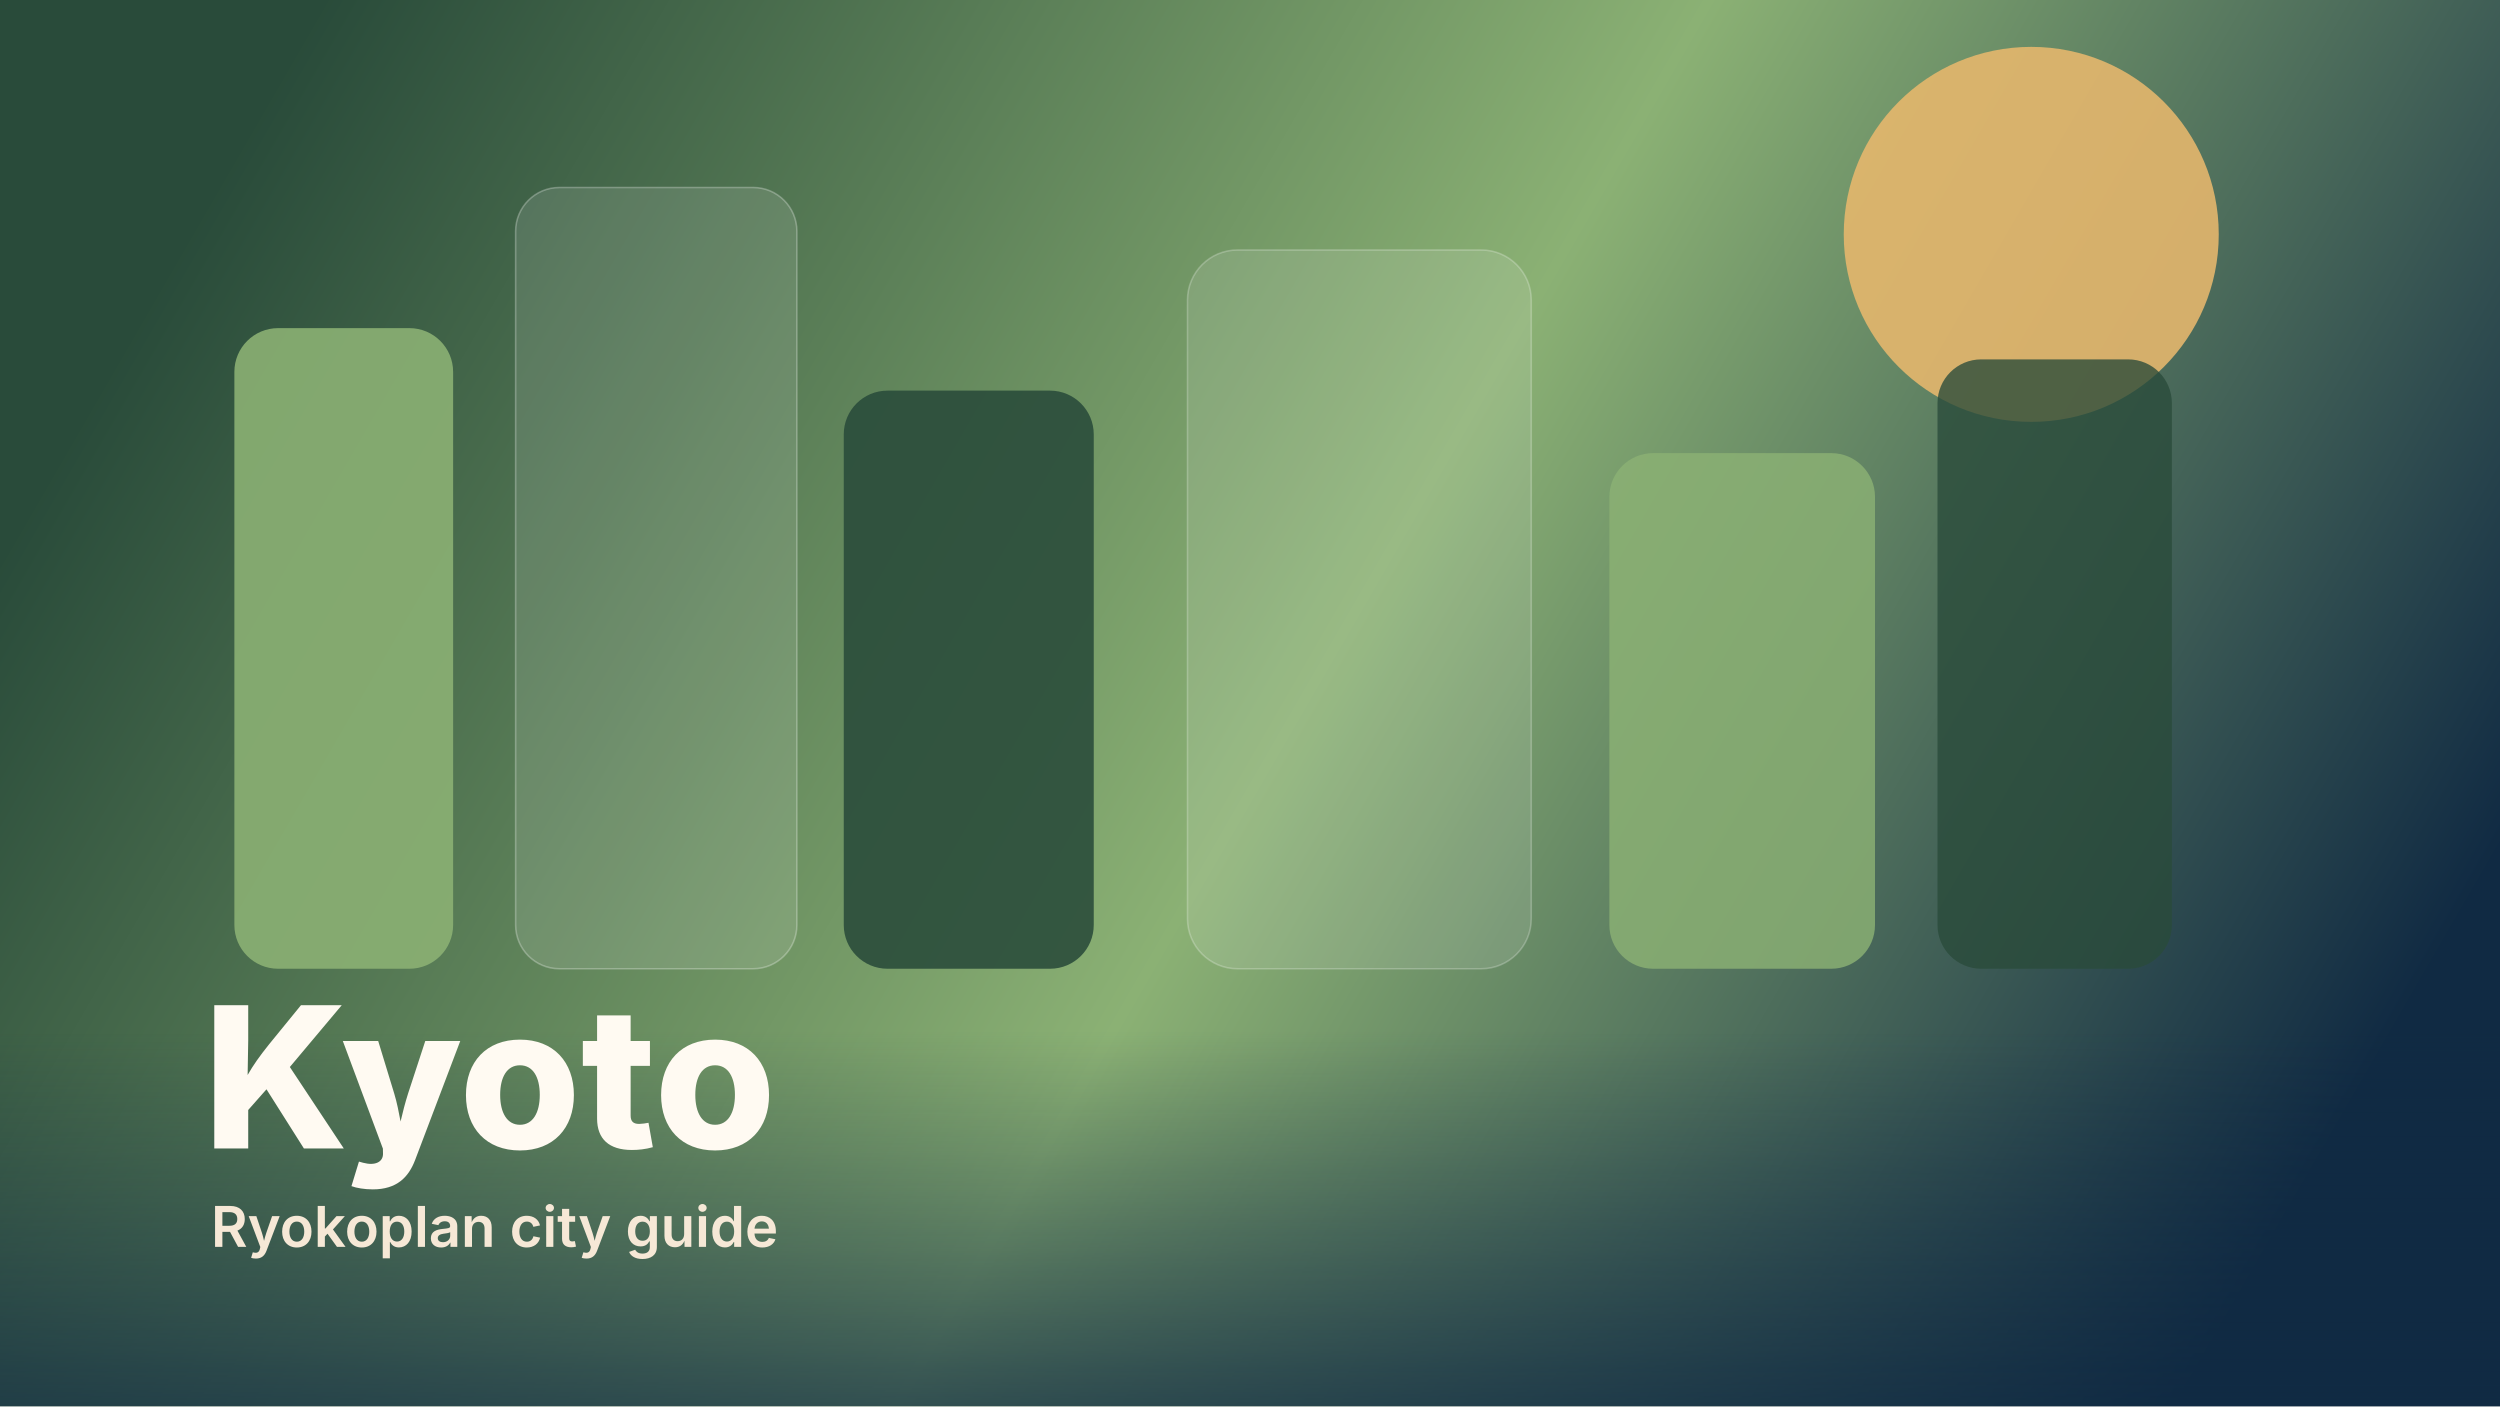
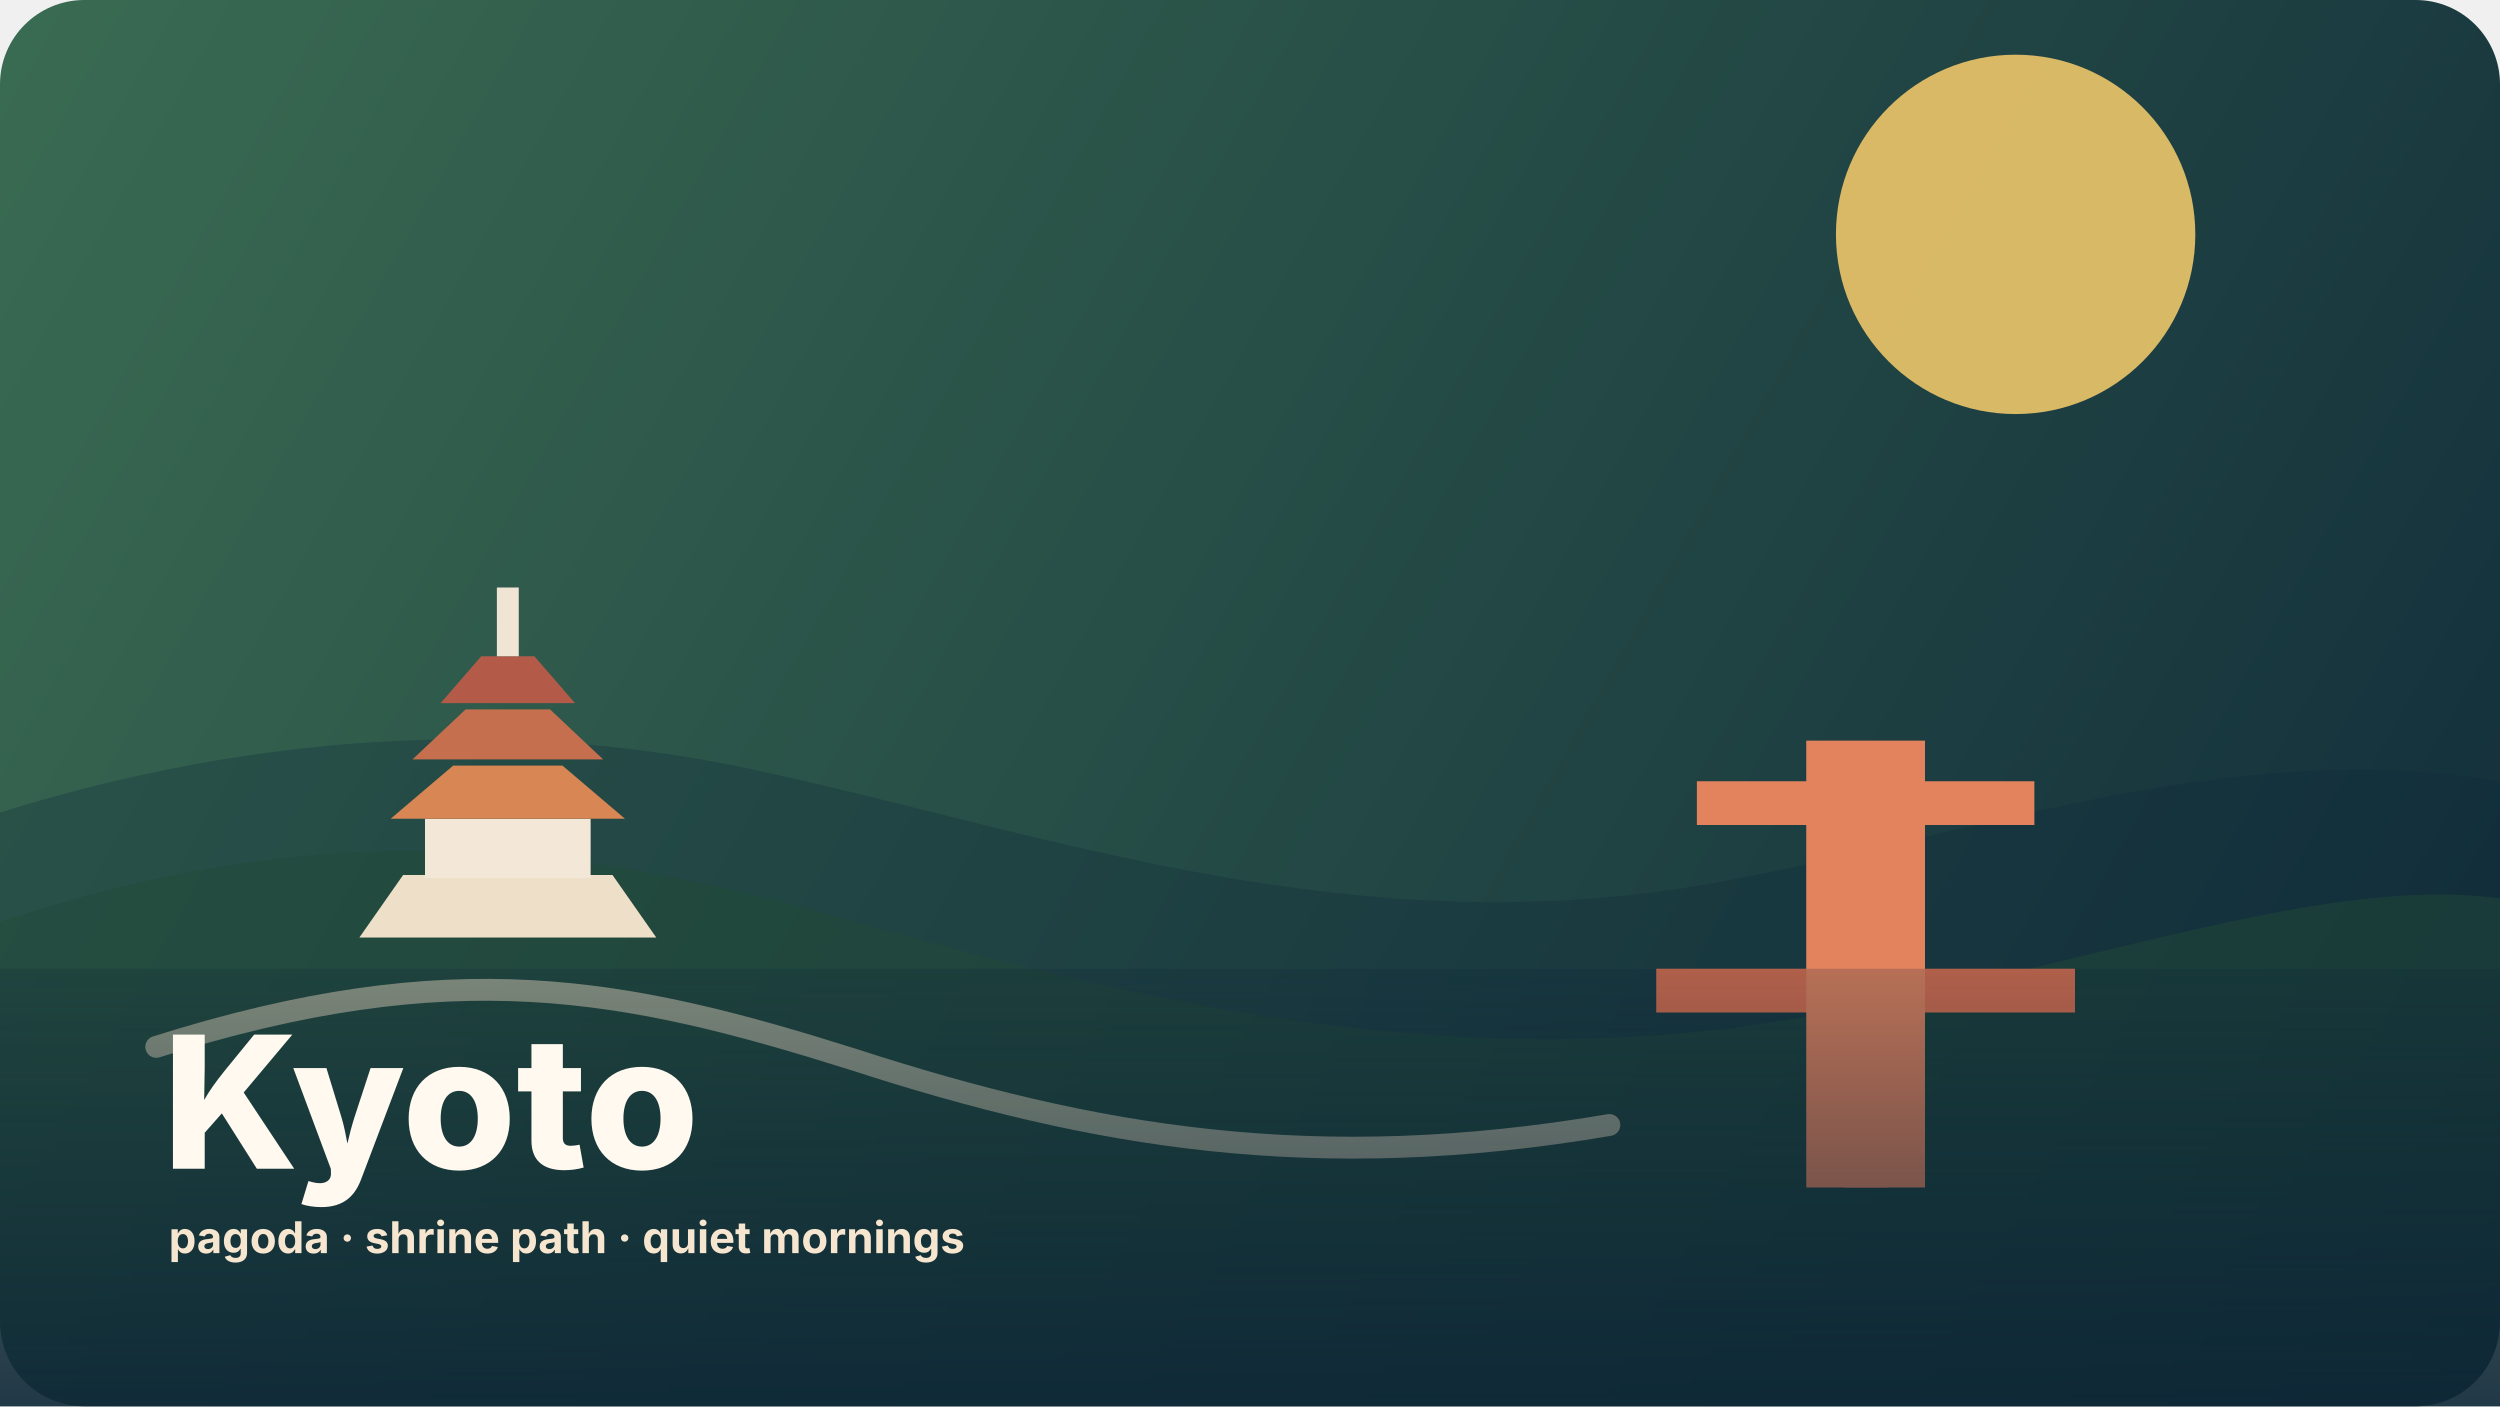
<svg xmlns="http://www.w3.org/2000/svg" viewBox="0 0 1600 900" fill="none">
-   <rect width="1600" height="900" rx="48" fill="#F6F0E7" />
-   <rect width="1600" height="900" fill="url(#g)" />
-   <circle cx="1300" cy="150" r="120" fill="#E8B86D" fill-opacity=".88" />
-   <rect x="150" y="210" width="140" height="410" rx="28" fill="#8BB174" fill-opacity=".9" />
-   <rect x="330" y="120" width="180" height="500" rx="28" fill="#ffffff" fill-opacity=".12" stroke="#ffffff" stroke-opacity=".28" />
-   <rect x="540" y="250" width="160" height="370" rx="28" fill="#294B3A" fill-opacity=".88" />
-   <rect x="760" y="160" width="220" height="460" rx="32" fill="#ffffff" fill-opacity=".12" stroke="#ffffff" stroke-opacity=".24" />
-   <rect x="1030" y="290" width="170" height="330" rx="28" fill="#8BB174" fill-opacity=".82" />
-   <rect x="1240" y="230" width="150" height="390" rx="28" fill="#294B3A" fill-opacity=".78" />
-   <rect x="0" y="660" width="1600" height="240" fill="url(#fade)" />
-   <text x="130" y="735" fill="#fffaf2" font-size="126" font-family="Inter, Arial, sans-serif" font-weight="800">Kyoto</text>
-   <text x="135" y="798" fill="#F6E8D6" font-size="36" font-family="Inter, Arial, sans-serif" font-weight="600">Ryokoplan city guide</text>
  <defs>
-     <linearGradient id="g" x1="160" y1="80" x2="1440" y2="820" gradientUnits="userSpaceOnUse">
-       <stop stop-color="#294B3A" />
-       <stop offset=".52" stop-color="#8BB174" />
-       <stop offset="1" stop-color="#102A43" />
+     <linearGradient id="sky" x1="0" y1="0" x2="1600" y2="900" gradientUnits="userSpaceOnUse">
+       <stop stop-color="#3A6B52" />
+       <stop offset="1" stop-color="#102B3A" />
    </linearGradient>
-     <linearGradient id="fade" x1="800" y1="660" x2="800" y2="900" gradientUnits="userSpaceOnUse">
-       <stop stop-color="#102A43" stop-opacity="0" />
-       <stop offset="1" stop-color="#102A43" stop-opacity=".72" />
+     <linearGradient id="fade" x1="0" y1="520" x2="0" y2="900" gradientUnits="userSpaceOnUse">
+       <stop stop-color="#0B2236" stop-opacity="0" />
+       <stop offset="1" stop-color="#0B2236" stop-opacity=".76" />
    </linearGradient>
  </defs>
+   <rect width="1600" height="900" rx="54" fill="url(#sky)" />
+   <circle cx="1290" cy="150" r="115" fill="#E8C36A" fill-opacity=".92" />
+   <path d="M0 520C160 470 320 460 470 490C650 527 850 604 1080 568C1250 540 1420 470 1600 500V900H0V520Z" fill="#102B3A" fill-opacity=".3" />
+   <path d="M0 590C210 520 370 540 540 588C720 638 930 692 1160 650C1345 616 1490 560 1600 575V900H0V590Z" fill="#224A38" fill-opacity=".48" />
+   <path d="M230 600H420L392 560H258L230 600Z" fill="#EEDFC8" />
+   <rect x="272" y="524" width="106" height="38" fill="#F3E7D8" />
+   <path d="M250 524H400L360 490H290L250 524Z" fill="#D88653" />
+   <path d="M264 486H386L352 454H298L264 486Z" fill="#C66F4E" />
+   <path d="M282 450H368L342 420H308L282 450Z" fill="#B35B48" />
+   <rect x="318" y="376" width="14" height="44" fill="#F0E5D5" />
+   <path d="M1060 620H1180V500H1208V620H1328V648H1208V760H1180V648H1060V620Z" fill="#D96F4F" />
+   <path d="M1086 500H1156V474H1232V500H1302V528H1232V760H1156V528H1086V500Z" fill="#E2835E" />
+   <path d="M100 670C290 610 400 632 546 678C700 728 842 752 1030 720" stroke="#F8E6C8" stroke-opacity=".55" stroke-width="14" stroke-linecap="round" />
+   <rect y="620" width="1600" height="280" fill="url(#fade)" />
+   <text x="104" y="748" fill="#FFF9F0" font-size="118" font-family="Inter, Arial, sans-serif" font-weight="800">Kyoto</text>
+   <text x="108" y="802" fill="#F7E6CF" font-size="28" font-family="Inter, Arial, sans-serif" font-weight="700">pagoda · shrine path · quiet mornings</text>
</svg>
